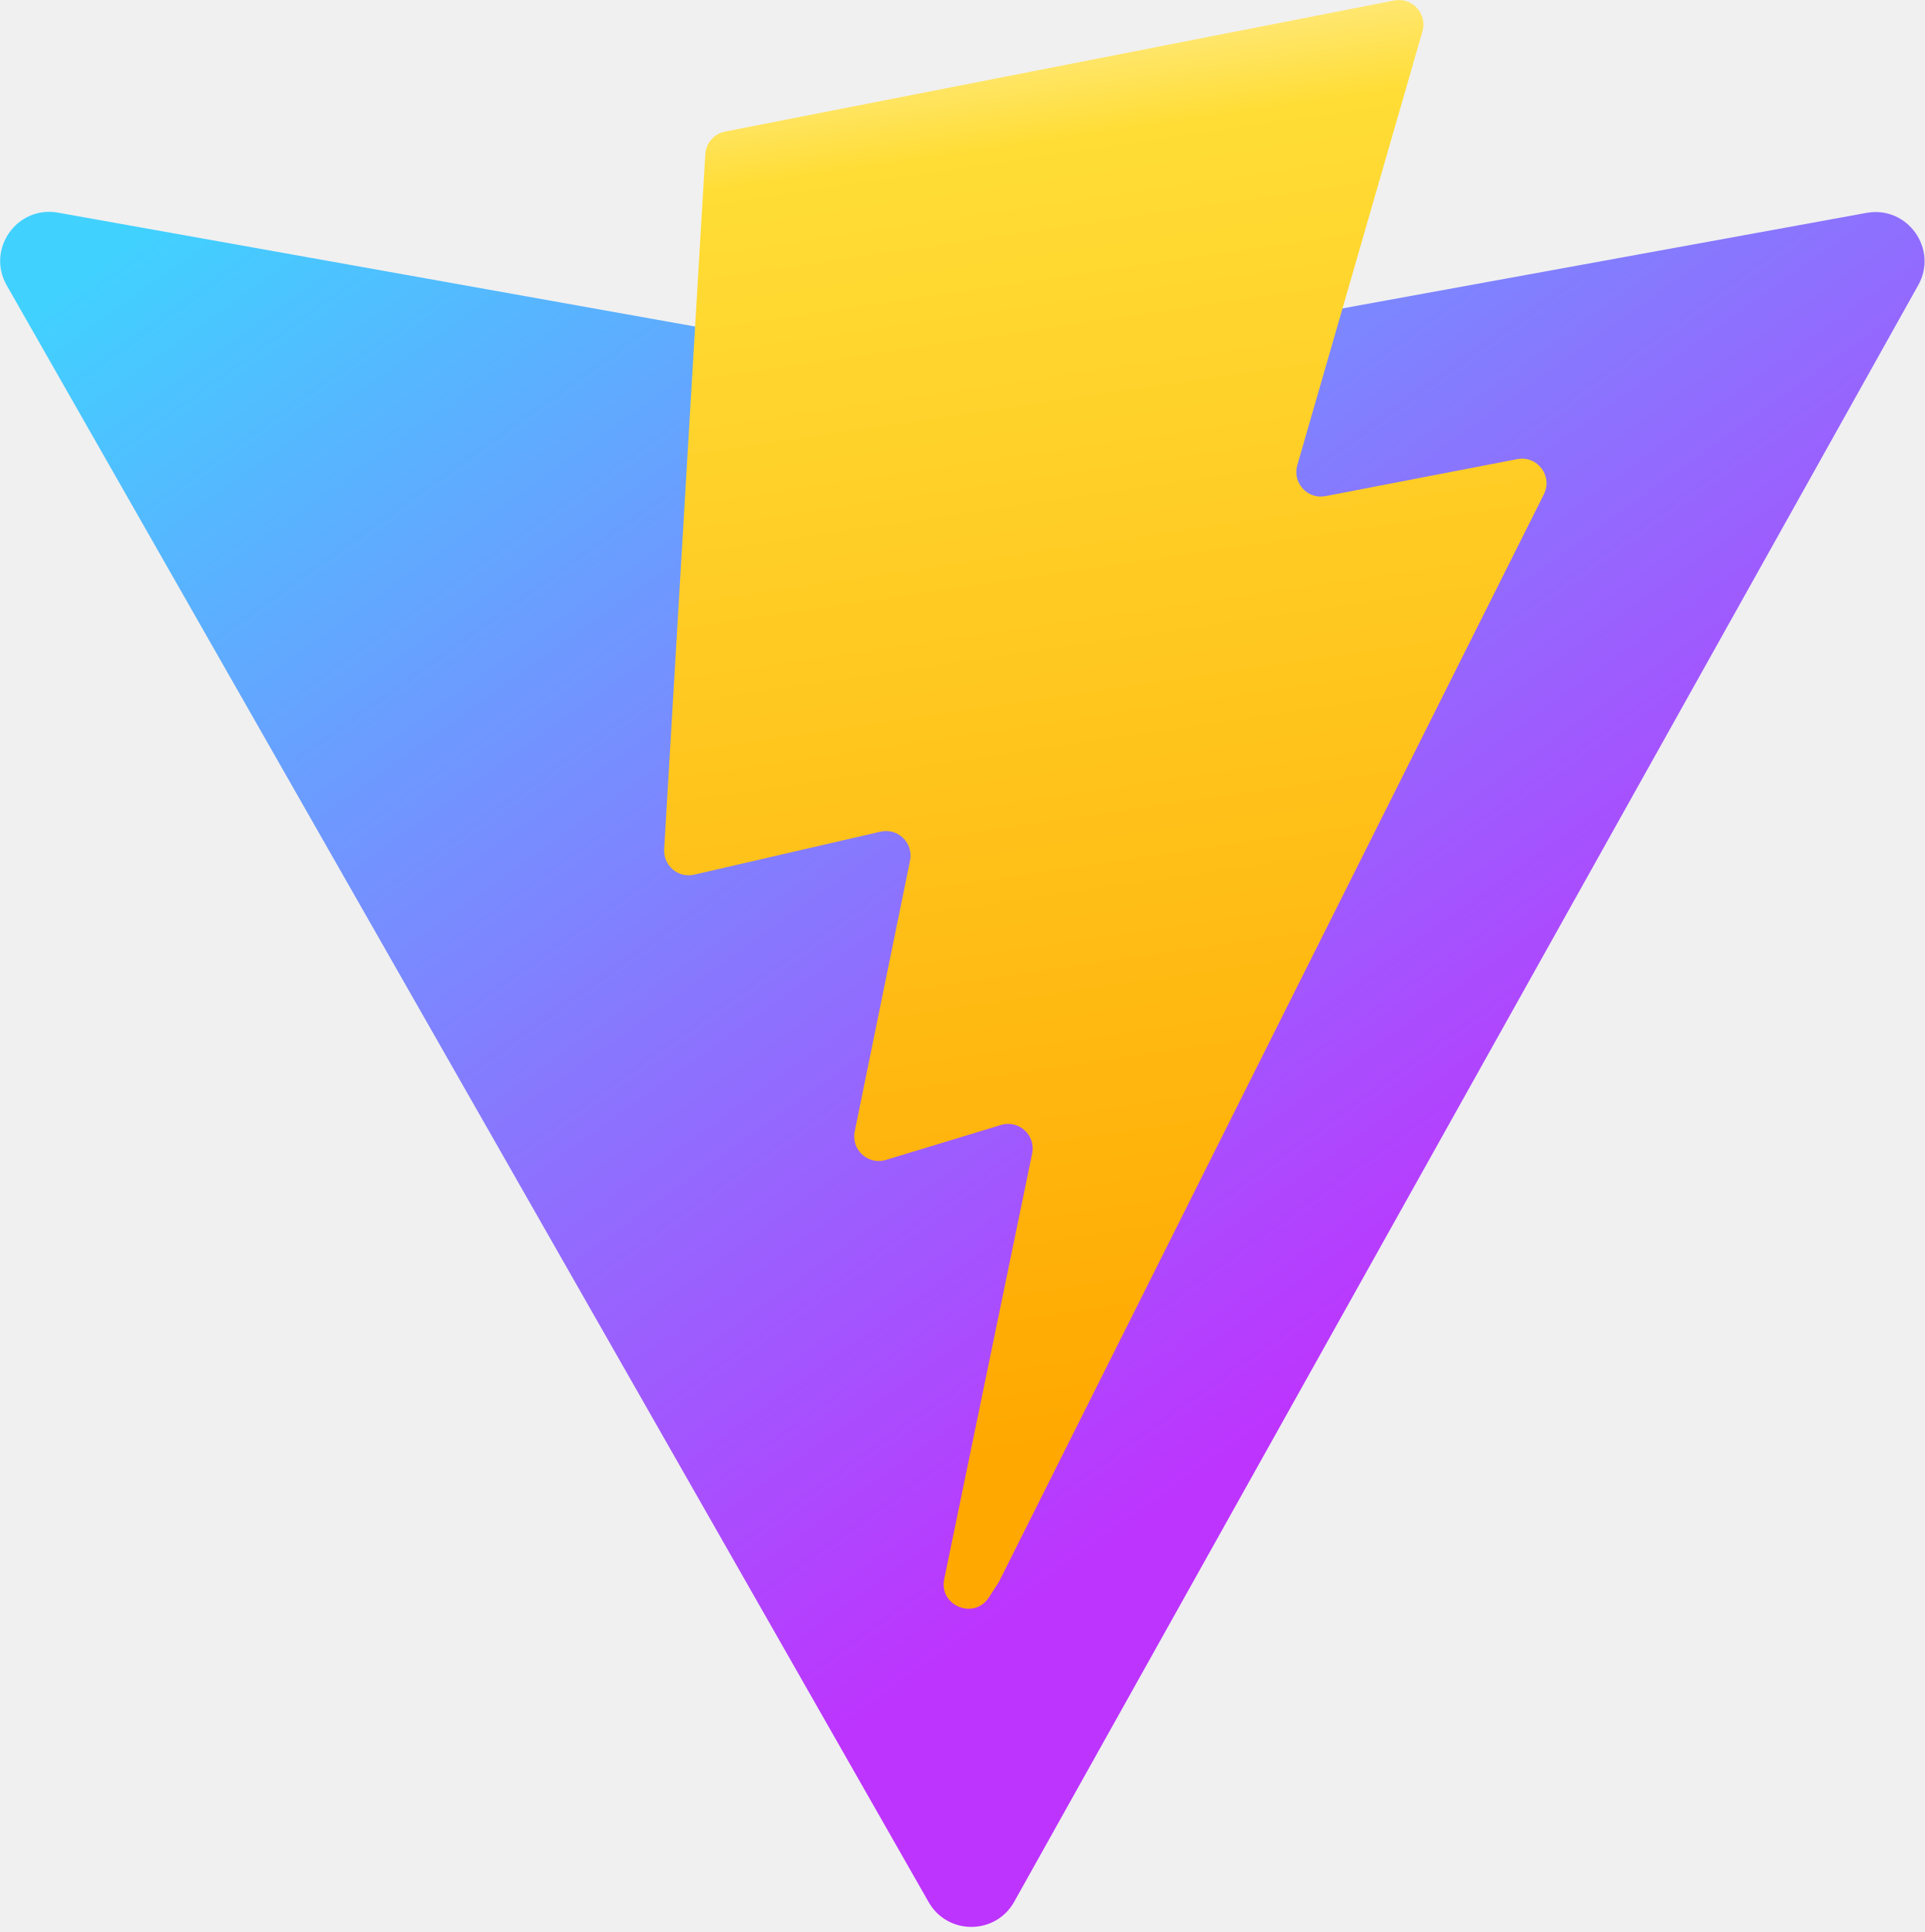
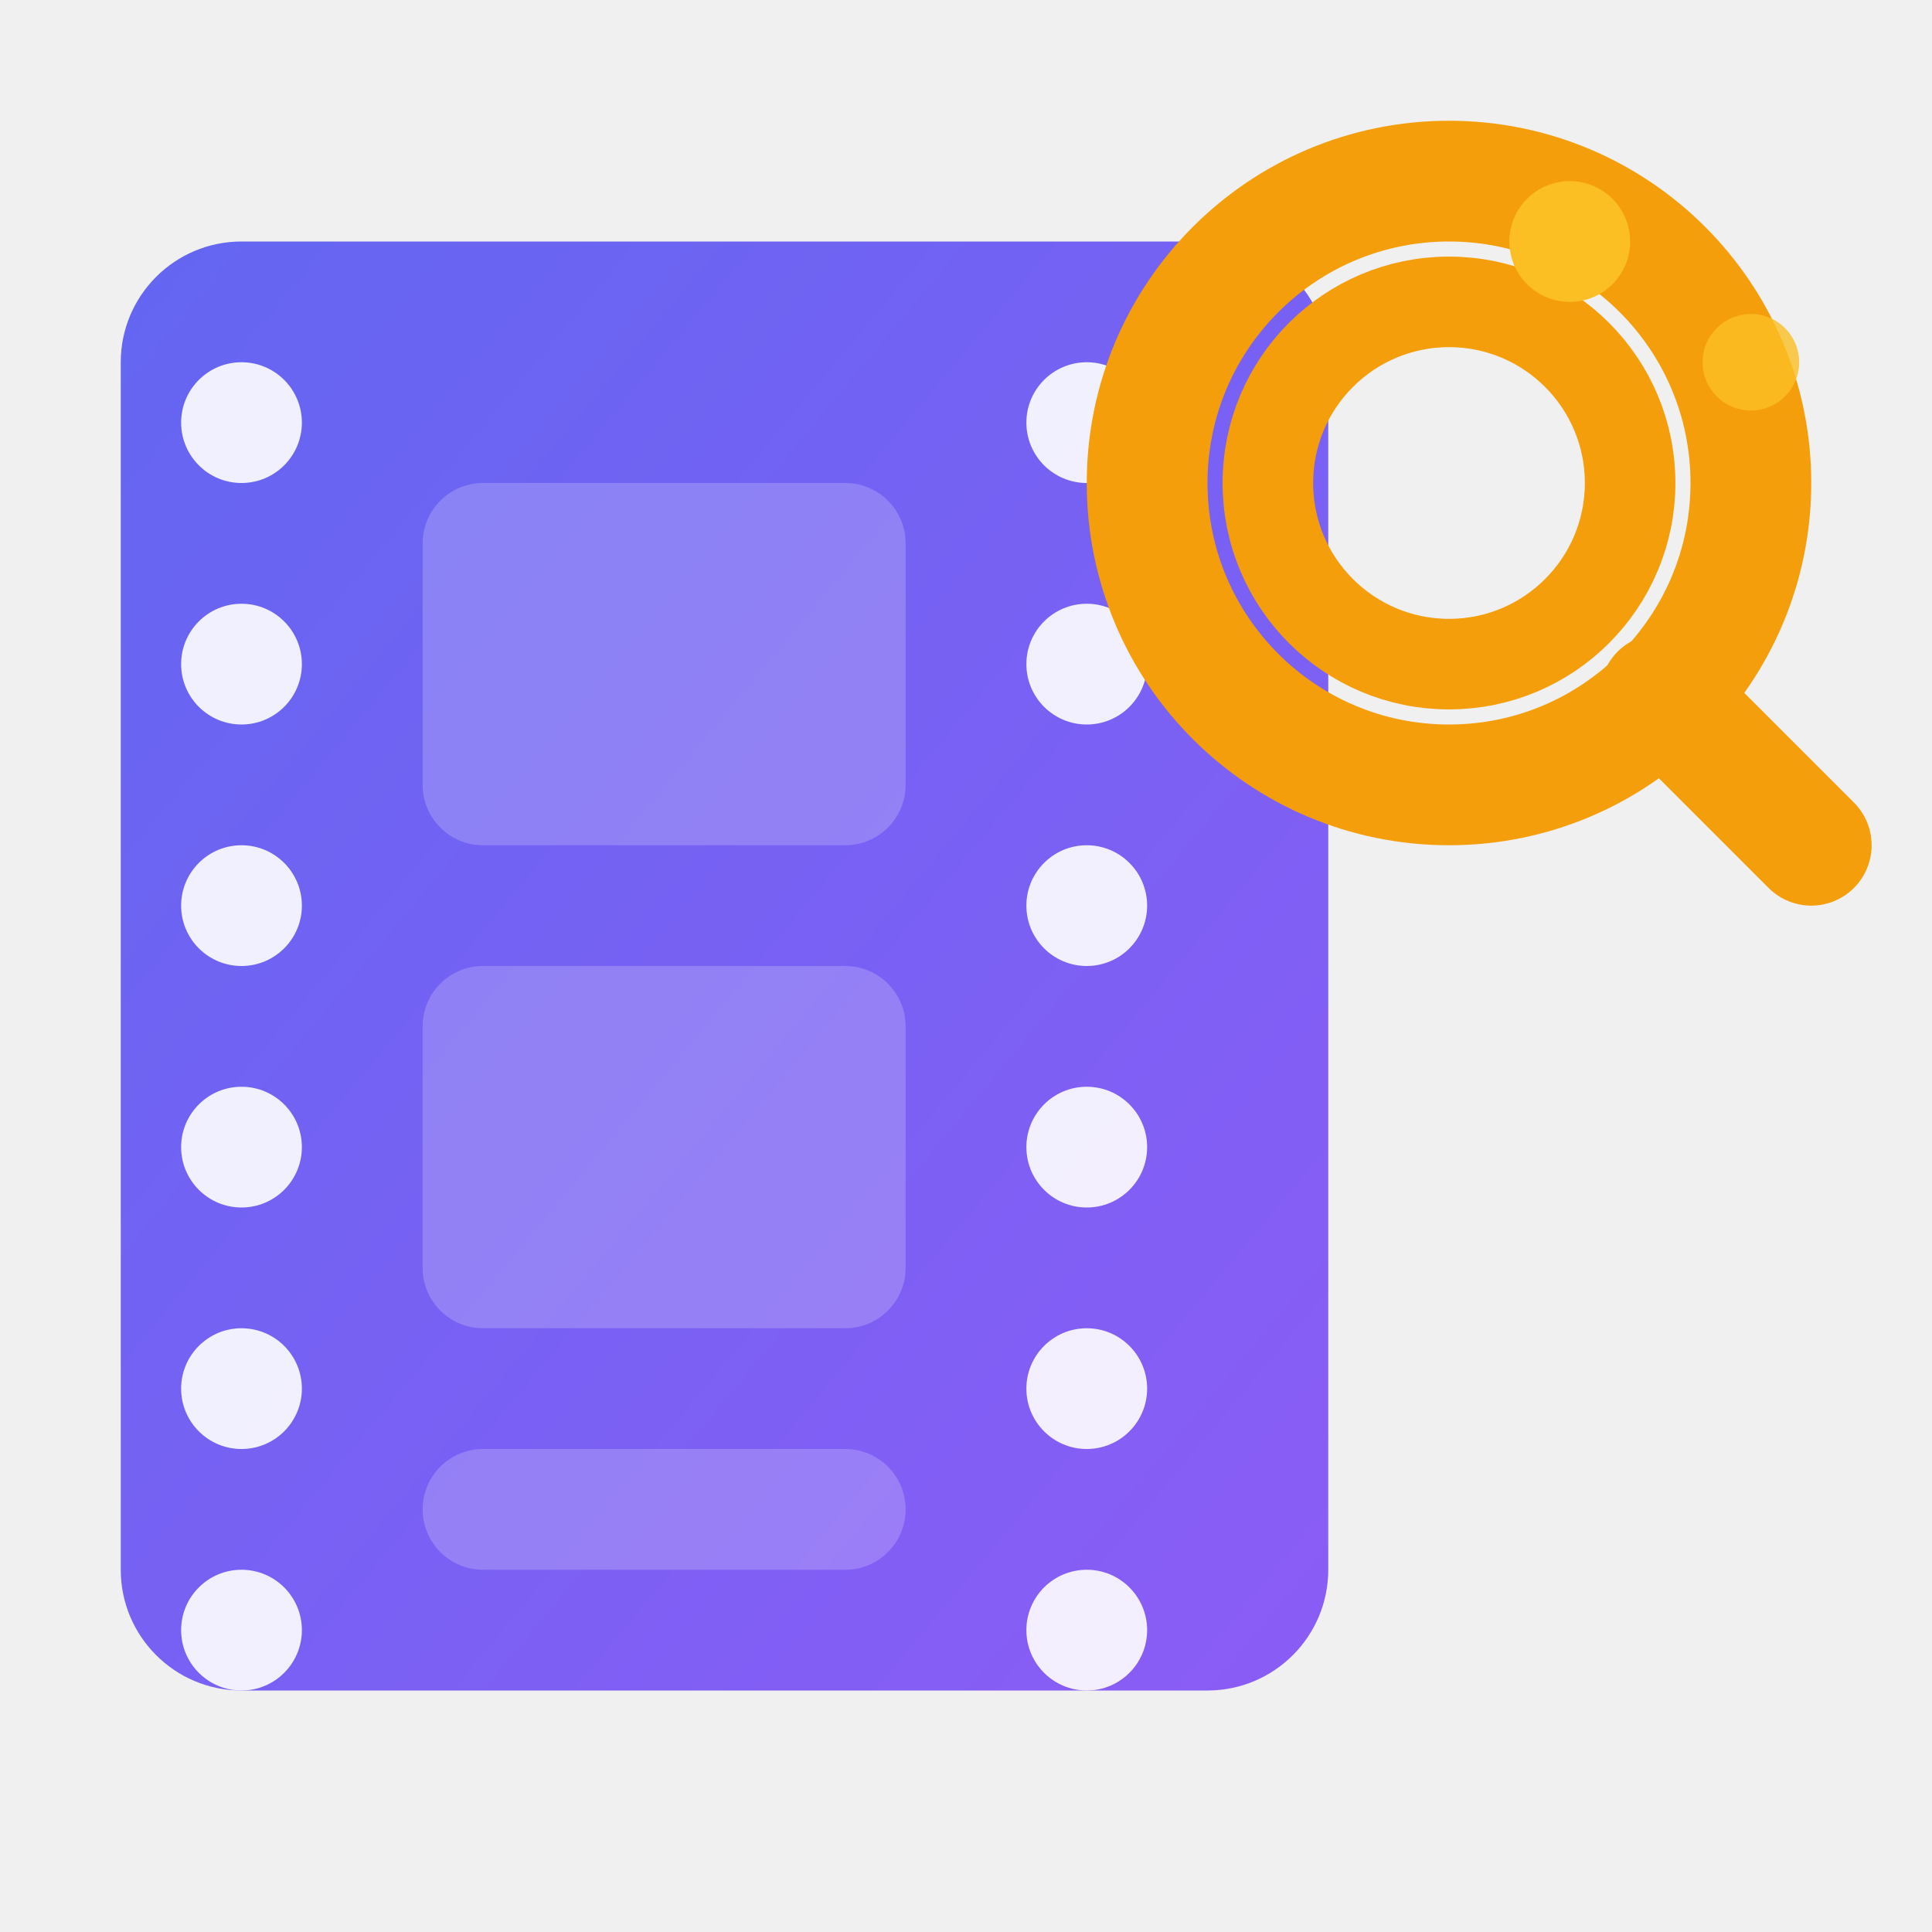
- <svg xmlns="http://www.w3.org/2000/svg" aria-hidden="true" role="img" class="iconify iconify--logos" width="31.88" height="32" preserveAspectRatio="xMidYMid meet" viewBox="0 0 256 257">
+ <svg xmlns="http://www.w3.org/2000/svg" width="32" height="32" viewBox="0 0 32 32" fill="none">
  <defs>
-     <linearGradient id="IconifyId1813088fe1fbc01fb466" x1="-.828%" x2="57.636%" y1="7.652%" y2="78.411%">
-       <stop offset="0%" stop-color="#41D1FF" />
-       <stop offset="100%" stop-color="#BD34FE" />
-     </linearGradient>
-     <linearGradient id="IconifyId1813088fe1fbc01fb467" x1="43.376%" x2="50.316%" y1="2.242%" y2="89.03%">
-       <stop offset="0%" stop-color="#FFEA83" />
-       <stop offset="8.333%" stop-color="#FFDD35" />
-       <stop offset="100%" stop-color="#FFA800" />
+     <linearGradient id="filmGradient" x1="0%" y1="0%" x2="100%" y2="100%">
+       <stop offset="0%" stop-color="#6366f1" />
+       <stop offset="100%" stop-color="#8b5cf6" />
    </linearGradient>
  </defs>
-   <path fill="url(#IconifyId1813088fe1fbc01fb466)" d="M255.153 37.938L134.897 252.976c-2.483 4.44-8.862 4.466-11.382.048L.875 37.958c-2.746-4.814 1.371-10.646 6.827-9.67l120.385 21.517a6.537 6.537 0 0 0 2.322-.004l117.867-21.483c5.438-.991 9.574 4.796 6.877 9.62Z" />
-   <path fill="url(#IconifyId1813088fe1fbc01fb467)" d="M185.432.063L96.44 17.501a3.268 3.268 0 0 0-2.634 3.014l-5.474 92.456a3.268 3.268 0 0 0 3.997 3.378l24.777-5.718c2.318-.535 4.413 1.507 3.936 3.838l-7.361 36.047c-.495 2.426 1.782 4.5 4.151 3.78l15.304-4.649c2.372-.72 4.652 1.36 4.15 3.788l-11.698 56.621c-.732 3.542 3.979 5.473 5.943 2.437l1.313-2.028l72.516-144.72c1.215-2.423-.88-5.186-3.54-4.672l-25.505 4.922c-2.396.462-4.435-1.77-3.759-4.114l16.646-57.705c.677-2.35-1.37-4.583-3.769-4.113Z" />
+   <rect x="2" y="4" width="20" height="24" rx="2" fill="url(#filmGradient)" />
+   <rect x="3" y="6" width="2" height="2" rx="1" fill="white" opacity="0.9" />
+   <rect x="3" y="10" width="2" height="2" rx="1" fill="white" opacity="0.9" />
+   <rect x="3" y="14" width="2" height="2" rx="1" fill="white" opacity="0.9" />
+   <rect x="3" y="18" width="2" height="2" rx="1" fill="white" opacity="0.9" />
+   <rect x="3" y="22" width="2" height="2" rx="1" fill="white" opacity="0.9" />
+   <rect x="3" y="26" width="2" height="2" rx="1" fill="white" opacity="0.9" />
+   <rect x="17" y="6" width="2" height="2" rx="1" fill="white" opacity="0.9" />
+   <rect x="17" y="10" width="2" height="2" rx="1" fill="white" opacity="0.9" />
+   <rect x="17" y="14" width="2" height="2" rx="1" fill="white" opacity="0.9" />
+   <rect x="17" y="18" width="2" height="2" rx="1" fill="white" opacity="0.9" />
+   <rect x="17" y="22" width="2" height="2" rx="1" fill="white" opacity="0.9" />
+   <rect x="17" y="26" width="2" height="2" rx="1" fill="white" opacity="0.9" />
+   <rect x="7" y="8" width="8" height="6" rx="1" fill="white" opacity="0.2" />
+   <rect x="7" y="16" width="8" height="6" rx="1" fill="white" opacity="0.2" />
+   <rect x="7" y="24" width="8" height="2" rx="1" fill="white" opacity="0.2" />
+   <circle cx="24" cy="8" r="5" fill="none" stroke="#f59e0b" stroke-width="2" />
+   <circle cx="24" cy="8" r="3" fill="none" stroke="#f59e0b" stroke-width="1.5" />
+   <line x1="27.5" y1="11.5" x2="30" y2="14" stroke="#f59e0b" stroke-width="2" stroke-linecap="round" />
+   <circle cx="26" cy="4" r="1" fill="#fbbf24" />
+   <circle cx="29" cy="6" r="0.8" fill="#fbbf24" opacity="0.8" />
</svg>
